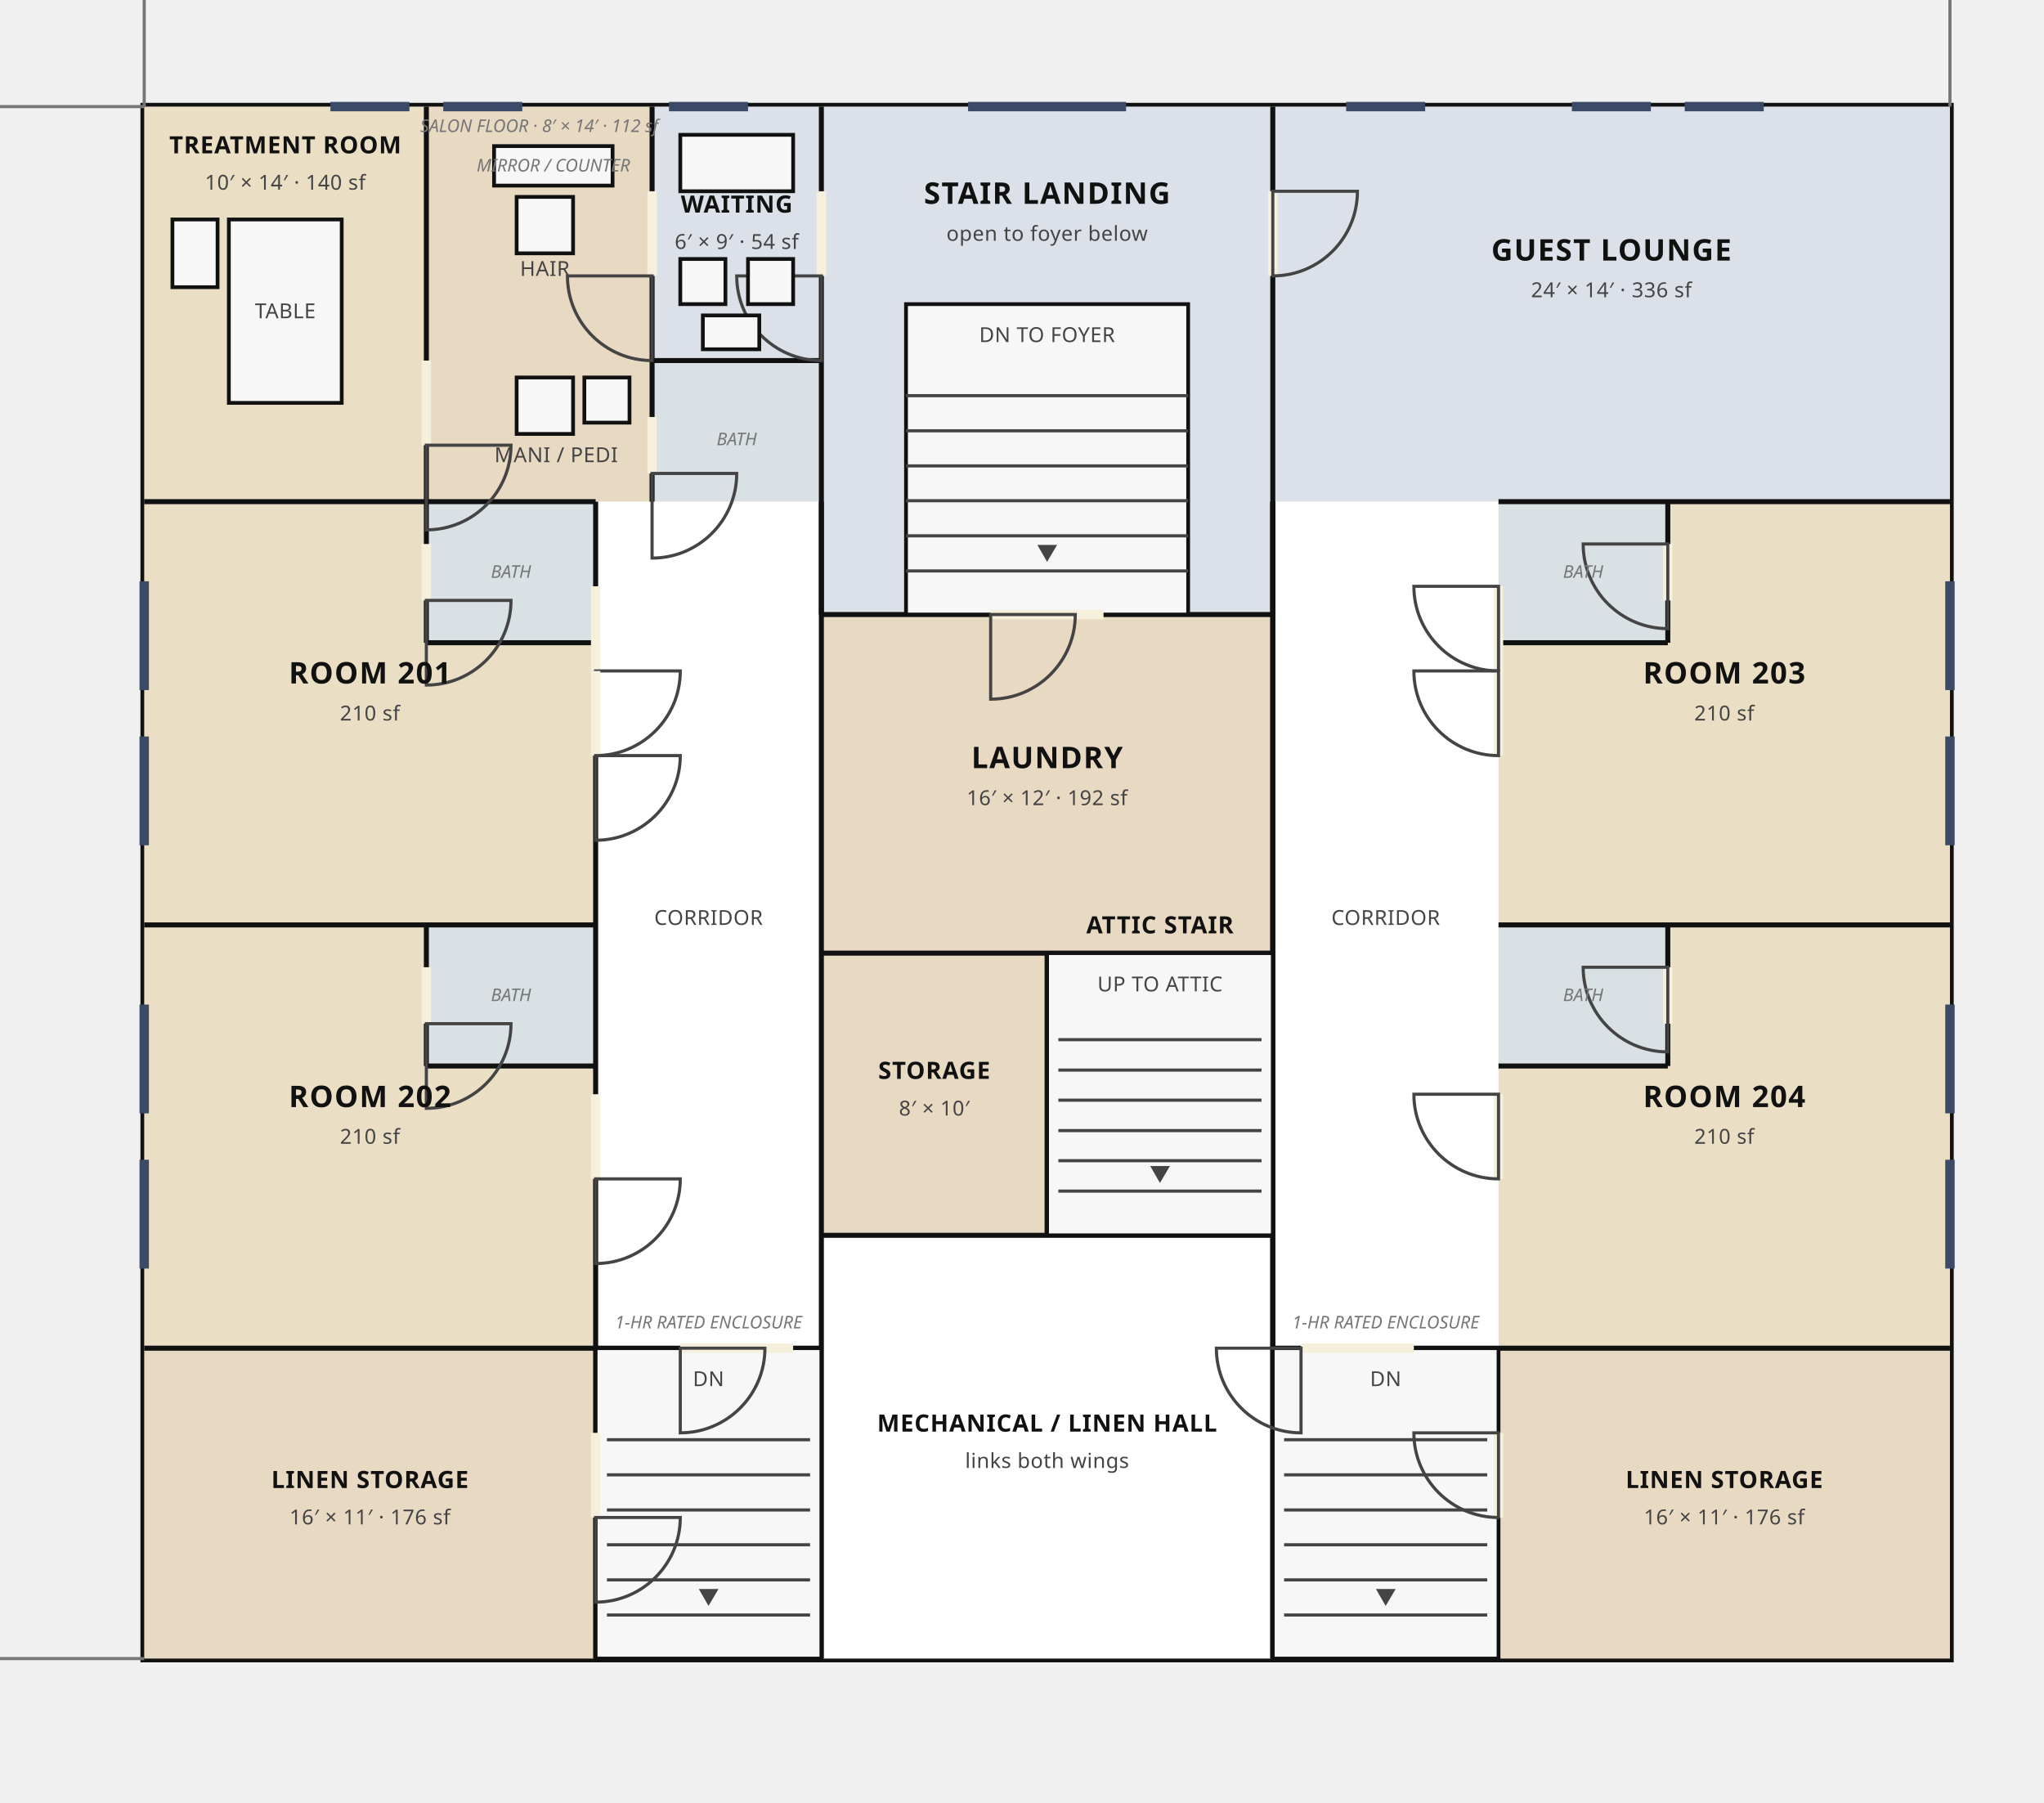
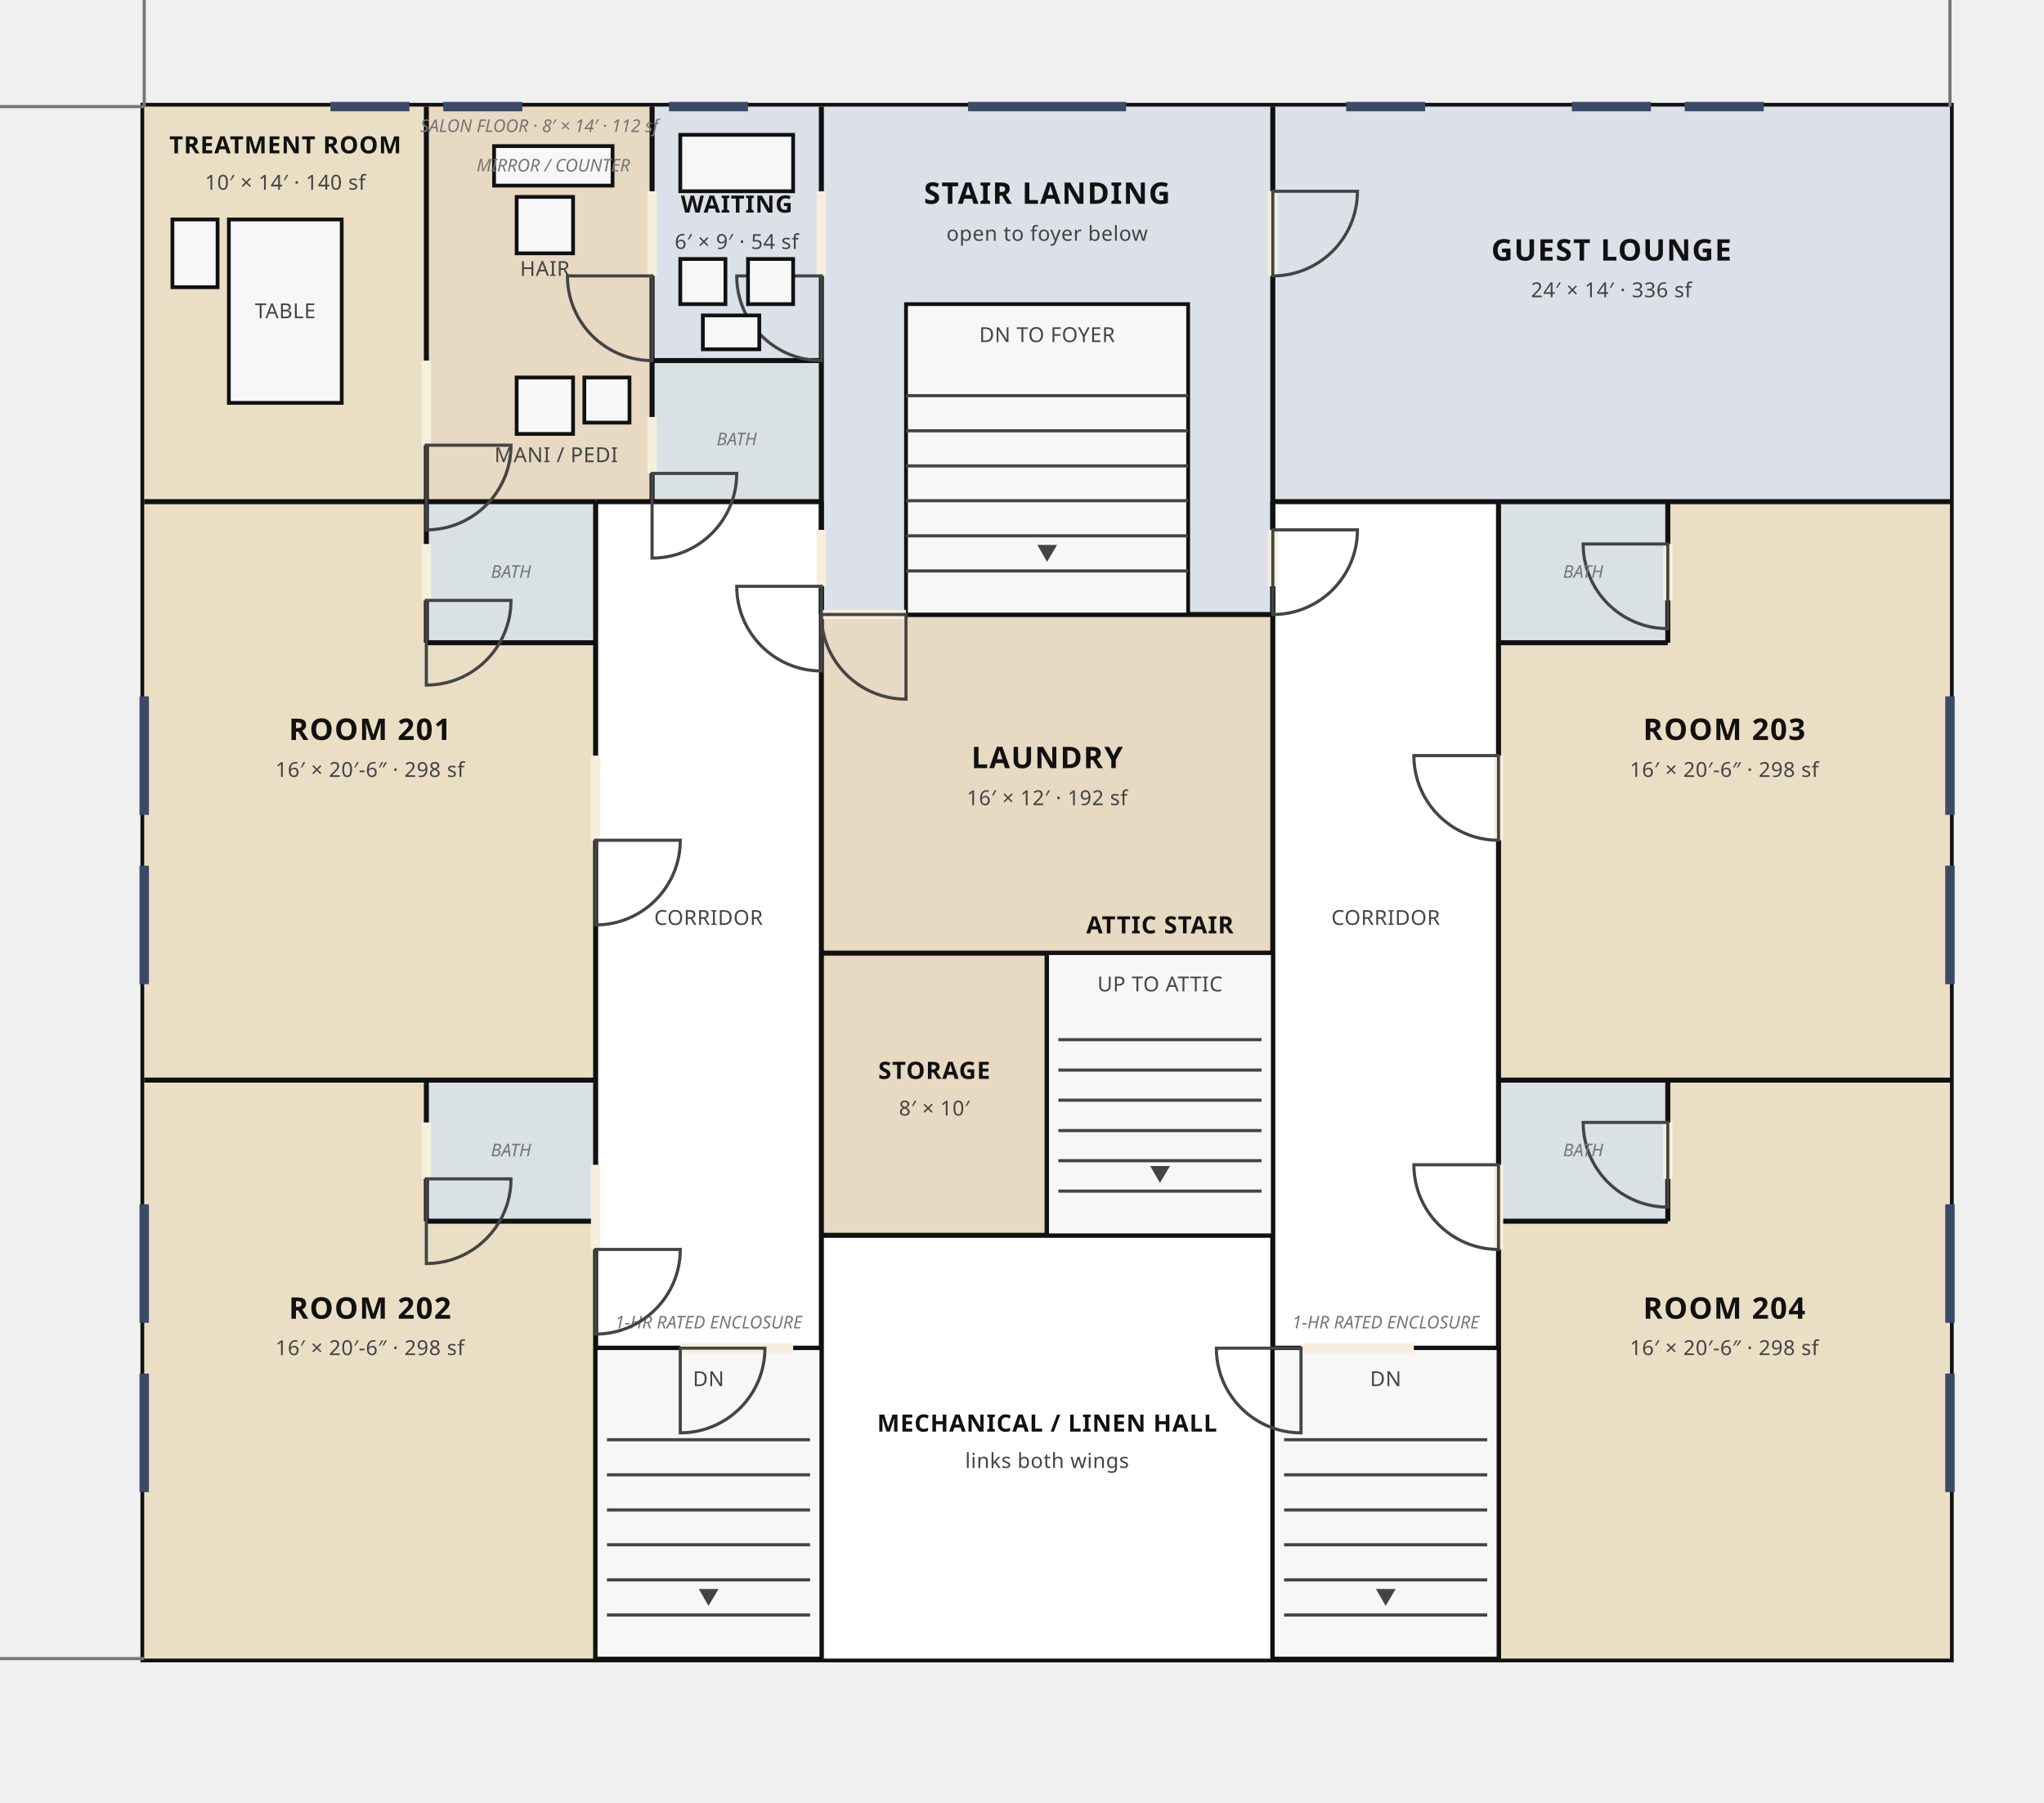
<svg xmlns="http://www.w3.org/2000/svg" viewBox="0 0 652 575" class="planart" role="img" aria-label="Second floor plan of the eight-room bed and breakfast">
  <style>svg.planart,svg.elevart{ background:#FFFFFF; }
.wall{ fill:#F6EFDC; stroke:#111111; stroke-width:2.4; }
.room-public{ fill:#DCE1E9; }
.room-service{ fill:#E7D9C2; }
.room-guest{ fill:#EADFC5; }
.room-circ{ fill:#FFFFFF; }
.room-bath{ fill:#D9E1E4; }
.room-attic{ fill:#EFE6D2; }
.room-nook{ fill:#E3D8B9; }
.wallline{ stroke:#111111; stroke-width:1.6; }
.kneewall{ fill:none; stroke:#444444; stroke-width:1.2; stroke-dasharray:5 4; }
.doorcut{ stroke:#F6EFDC; stroke-width:3; }
.doorarc{ fill:none; stroke:#444444; stroke-width:1; }
.archcut{ stroke:#DCE1E9; stroke-width:3; stroke-dasharray:1 3; }
.window{ stroke:#3B4A66; stroke-width:3; }
.stairbox{ fill:#F7F7F8; stroke:#111111; stroke-width:1.2; }
.stairstep{ stroke:#444444; stroke-width:1; }
.stairarrow{ fill:#444444; }
.compass{ fill:none; stroke:#444444; stroke-width:1; }
.compass-needle{ fill:#A8743A; }
.scalebar{ stroke:#111111; stroke-width:1.2; }
.dimline{ stroke:#767676; stroke-width:1; }
.dimtick{ stroke:#767676; stroke-width:1; }
.lbl,.lbl-room,.lbl-room-sm,.lbl-dim,.lbl-dim-sm,.lbl-tiny{ font-family:'Josefin Sans',Futura,sans-serif; fill:#111111; }
.lbl-room{ font-size:9.5px; letter-spacing:.04em; font-weight:600; }
.lbl-room-sm{ font-size:7.6px; letter-spacing:.03em; font-weight:600; }
.lbl-dim{ font-size:8px; fill:#444444; letter-spacing:.03em; }
.lbl-dim-sm{ font-size:6.6px; fill:#444444; letter-spacing:.02em; }
.lbl-tiny{ font-size:5.6px; fill:#767676; font-style:italic; }
.ground-line{ fill:#444444; }
.roof-main{ fill:#7C7161; stroke:#111111; stroke-width:2; }
.roof-upper{ fill:#8B806E; stroke:#111111; stroke-width:2; }
.roof-dormer{ fill:#8B806E; stroke:#111111; stroke-width:2; }
.roof-course{ stroke:#111111; stroke-width:.7; opacity:.35; }
.ridge-line{ stroke:#111111; stroke-width:1.4; }
.chimney{ fill:#D8CBAE; stroke:#111111; stroke-width:1.6; }
.chimney-cap{ fill:#6B5B45; stroke:#111111; stroke-width:1; }
.dormer-wall{ fill:#F6EFDC; stroke:#111111; stroke-width:2; }
.cornice{ fill:#6B5B45; stroke:#111111; stroke-width:1.4; }
.cordon{ fill:#A8743A; stroke:#111111; stroke-width:1.2; opacity:.85; }
.wall-upper{ fill:#F6EFDC; stroke:#111111; stroke-width:2.2; }
.win-frame{ fill:#D9E0E9; stroke:#111111; stroke-width:2; }
.win-bar{ stroke:#111111; stroke-width:1.3; }
.win-bar-thin{ stroke:#111111; stroke-width:.9; }
.rail{ stroke:#111111; stroke-width:1.6; fill:none; }
.rail-thin{ stroke:#444444; stroke-width:1; }
.pilaster{ fill:#F6EFDC; stroke:#111111; stroke-width:1.4; }
.pilaster-cap{ fill:#F6EFDC; stroke:#111111; stroke-width:1.2; }
.sconce-arm{ stroke:#444444; stroke-width:2; }
.sconce-lamp{ fill:#A8743A; stroke:#111111; stroke-width:1; }
.stone-line{ stroke:#444444; stroke-width:1; opacity:.55; }
.stone-line-faint{ stroke:#444444; stroke-width:.6; opacity:.3; }
.door{ fill:#6B5B45; stroke:#111111; stroke-width:2; opacity:.85; }
.door-bar{ stroke:#FFFFFF; stroke-width:1.4; }
.door-bar-thin{ stroke:#FFFFFF; stroke-width:1; opacity:.7; }
.cap{ font-family:'Josefin Sans',Futura,sans-serif; font-size:13px; fill:#444444; letter-spacing:.08em; }

.rock-a{ fill:#B9AFA0; stroke:#5C544A; stroke-width:.5; opacity:.95; }
.rock-b{ fill:#8E8A82; stroke:#4C4842; stroke-width:.5; opacity:.95; }
.rock-c{ fill:#6E7A80; stroke:#3E464A; stroke-width:.5; opacity:.95; }
.rock-outline{ fill:none; stroke:#111111; stroke-width:2; }

.planter-box{ fill:#5B4A38; stroke:#111111; stroke-width:1.4; }
.planter-rim{ fill:#6B5842; stroke:#111111; stroke-width:1; }
.planter-leaf{ fill:#5C6B44; stroke:#3C4630; stroke-width:.4; }

.awning-fascia{ fill:#26344A; stroke:#14202F; stroke-width:1.8; }
.awning-top{ fill:#33455F; stroke:#14202F; stroke-width:1.4; }
.awning-underside{ fill:#131C28; opacity:.55; }
.awning-stripe{ stroke:#3E5878; stroke-width:2; opacity:.7; }
.awning-bracket{ stroke:#8B806E; stroke-width:1.8; }
.awning-text{ font-family:'Cormorant Garamond',Georgia,serif; font-weight:600; letter-spacing:.13em; fill:#E4C583; }
.awning-rule{ stroke:#E4C583; stroke-width:1; opacity:.8; }

.site-boundary{ fill:none; stroke:#767676; stroke-width:1; stroke-dasharray:3 2; }
.site-inn{ fill:#E7D9C2; stroke:#111111; stroke-width:1.4; }
.site-gh{ fill:#EADFC5; stroke:#111111; stroke-width:1.4; }
- .site-drive{ stroke:#767676; stroke-width:2; stroke-dasharray:1 2.5; }</style>
+ .site-drive{ stroke:#767676; stroke-width:2; stroke-dasharray:1 2.5; }
+ 
+ .shutter{ fill:#26344A; stroke:#14202F; stroke-width:1.4; }
+ .shutter-slat{ stroke:#14202F; stroke-width:1; opacity:.5; }</style>
  <rect x="46.0" y="34.0" width="576.0" height="495.0" class="wall" />
  <rect x="46.0" y="34.0" width="90.0" height="126.0" class="room-fill room-guest" />
  <rect x="136.0" y="34.0" width="72.0" height="126.0" class="room-fill room-service" />
  <rect x="208.0" y="34.0" width="54.0" height="81.0" class="room-fill room-public" />
  <rect x="406.0" y="34.0" width="216.0" height="126.0" class="room-fill room-public" />
  <rect x="208.0" y="115.0" width="54.0" height="45.0" class="room-fill room-bath" />
  <rect x="262.0" y="34.0" width="144.0" height="162.0" class="room-fill room-public" />
  <rect x="262.0" y="196.0" width="144.0" height="108.0" class="room-fill room-service" />
  <rect x="262.0" y="304.0" width="72.0" height="90.0" class="room-fill room-service" />
  <rect x="334.0" y="304.0" width="72.0" height="90.0" class="room-fill room-service" />
  <rect x="262.0" y="394.0" width="144.0" height="135.0" class="room-fill room-circ" />
-   <rect x="46.0" y="160.0" width="144.0" height="135.0" class="room-fill room-guest" />
-   <rect x="46.0" y="295.0" width="144.0" height="135.0" class="room-fill room-guest" />
-   <rect x="478.0" y="160.0" width="144.0" height="135.0" class="room-fill room-guest" />
-   <rect x="478.0" y="295.0" width="144.0" height="135.0" class="room-fill room-guest" />
-   <rect x="46.0" y="430.0" width="144.0" height="99.0" class="room-fill room-service" />
-   <rect x="478.0" y="430.0" width="144.0" height="99.0" class="room-fill room-service" />
-   <rect x="190.0" y="160.0" width="72.0" height="369.0" class="room-fill room-circ" />
-   <rect x="406.0" y="160.0" width="72.0" height="369.0" class="room-fill room-circ" />
+   <rect x="46.0" y="160.0" width="144.0" height="184.5" class="room-fill room-guest" />
+   <rect x="46.0" y="344.5" width="144.0" height="184.5" class="room-fill room-guest" />
+   <rect x="478.0" y="160.0" width="144.0" height="184.5" class="room-fill room-guest" />
+   <rect x="478.0" y="344.5" width="144.0" height="184.5" class="room-fill room-guest" />
+   <rect x="190.0" y="160.0" width="72.0" height="270.0" class="room-fill room-circ" />
+   <rect x="190.0" y="430.0" width="72.0" height="99.0" class="room-fill room-circ" />
+   <rect x="406.0" y="160.0" width="72.0" height="270.0" class="room-fill room-circ" />
+   <rect x="406.0" y="430.0" width="72.0" height="99.0" class="room-fill room-circ" />
  <rect x="136.0" y="160.0" width="54.0" height="45.0" class="room-fill room-bath" />
-   <rect x="136.0" y="295.0" width="54.0" height="45.0" class="room-fill room-bath" />
+   <rect x="136.0" y="344.5" width="54.0" height="45.0" class="room-fill room-bath" />
  <rect x="478.0" y="160.0" width="54.0" height="45.0" class="room-fill room-bath" />
-   <rect x="478.0" y="295.0" width="54.0" height="45.0" class="room-fill room-bath" />
+   <rect x="478.0" y="344.5" width="54.0" height="45.0" class="room-fill room-bath" />
  <line x1="262.0" y1="34.0" x2="262.0" y2="196.0" class="wallline" />
  <line x1="406.0" y1="34.0" x2="406.0" y2="196.0" class="wallline" />
  <line x1="262.0" y1="196.0" x2="406.0" y2="196.0" class="wallline" />
  <line x1="46.0" y1="160.0" x2="190.0" y2="160.0" class="wallline" />
  <line x1="478.0" y1="160.0" x2="622.0" y2="160.0" class="wallline" />
+   <line x1="190.0" y1="160.0" x2="262.0" y2="160.0" class="wallline" />
+   <line x1="406.0" y1="160.0" x2="478.0" y2="160.0" class="wallline" />
  <line x1="190.0" y1="160.0" x2="190.0" y2="529.0" class="wallline" />
-   <line x1="406.0" y1="160.0" x2="406.0" y2="529.0" class="wallline" />
+   <line x1="478.0" y1="160.0" x2="478.0" y2="529.0" class="wallline" />
  <line x1="262.0" y1="160.0" x2="262.0" y2="529.0" class="wallline" />
  <line x1="406.0" y1="160.0" x2="406.0" y2="529.0" class="wallline" />
-   <line x1="46.0" y1="295.0" x2="190.0" y2="295.0" class="wallline" />
-   <line x1="478.0" y1="295.0" x2="622.0" y2="295.0" class="wallline" />
-   <line x1="46.0" y1="430.0" x2="190.0" y2="430.0" class="wallline" />
-   <line x1="478.0" y1="430.0" x2="622.0" y2="430.0" class="wallline" />
+   <line x1="46.0" y1="344.5" x2="190.0" y2="344.5" class="wallline" />
+   <line x1="478.0" y1="344.5" x2="622.0" y2="344.5" class="wallline" />
  <line x1="190.0" y1="430.0" x2="262.0" y2="430.0" class="wallline" />
  <line x1="406.0" y1="430.0" x2="478.0" y2="430.0" class="wallline" />
  <line x1="262.0" y1="304.0" x2="406.0" y2="304.0" class="wallline" />
  <line x1="334.0" y1="304.0" x2="334.0" y2="394.0" class="wallline" />
  <line x1="262.0" y1="394.0" x2="406.0" y2="394.0" class="wallline" />
  <line x1="136.0" y1="160.0" x2="136.0" y2="205.0" class="wallline" />
  <line x1="136.0" y1="205.0" x2="190.0" y2="205.0" class="wallline" />
-   <line x1="136.0" y1="295.0" x2="136.0" y2="340.0" class="wallline" />
-   <line x1="136.0" y1="340.0" x2="190.0" y2="340.0" class="wallline" />
+   <line x1="136.0" y1="344.5" x2="136.0" y2="389.5" class="wallline" />
+   <line x1="136.0" y1="389.5" x2="190.0" y2="389.5" class="wallline" />
  <line x1="532.0" y1="160.0" x2="532.0" y2="205.0" class="wallline" />
  <line x1="478.0" y1="205.0" x2="532.0" y2="205.0" class="wallline" />
-   <line x1="532.0" y1="295.0" x2="532.0" y2="340.0" class="wallline" />
-   <line x1="478.0" y1="340.0" x2="532.0" y2="340.0" class="wallline" />
+   <line x1="532.0" y1="344.5" x2="532.0" y2="389.5" class="wallline" />
+   <line x1="478.0" y1="389.5" x2="532.0" y2="389.5" class="wallline" />
  <line x1="136.0" y1="34.0" x2="136.0" y2="160.0" class="wallline" />
  <line x1="208.0" y1="34.0" x2="208.0" y2="160.0" class="wallline" />
  <line x1="208.0" y1="115.0" x2="262.0" y2="115.0" class="wallline" />
  <rect x="289.0" y="97.0" width="90.0" height="99.0" class="stairbox" />
  <text x="334.0" y="109.1" class="lbl-dim-sm" text-anchor="middle">DN TO FOYER</text>
  <line x1="289.0" y1="126.2" x2="379.0" y2="126.2" class="stairstep" />
  <line x1="289.0" y1="137.4" x2="379.0" y2="137.4" class="stairstep" />
  <line x1="289.0" y1="148.6" x2="379.0" y2="148.6" class="stairstep" />
  <line x1="289.0" y1="159.7" x2="379.0" y2="159.7" class="stairstep" />
  <line x1="289.0" y1="170.9" x2="379.0" y2="170.9" class="stairstep" />
  <line x1="289.0" y1="182.1" x2="379.0" y2="182.1" class="stairstep" />
  <path d="M 334.0 179.2 l -3.1 -5.4 l 6.3 0 Z" class="stairarrow" />
  <rect x="334.0" y="304.0" width="72.0" height="90.0" class="stairbox" />
  <text x="370.0" y="316.2" class="lbl-dim-sm" text-anchor="middle">UP TO ATTIC</text>
  <line x1="337.6" y1="331.6" x2="402.4" y2="331.6" class="stairstep" />
  <line x1="337.6" y1="341.3" x2="402.4" y2="341.3" class="stairstep" />
  <line x1="337.6" y1="350.9" x2="402.4" y2="350.9" class="stairstep" />
  <line x1="337.6" y1="360.6" x2="402.4" y2="360.6" class="stairstep" />
  <line x1="337.6" y1="370.2" x2="402.4" y2="370.2" class="stairstep" />
  <line x1="337.6" y1="379.9" x2="402.4" y2="379.9" class="stairstep" />
  <path d="M 370.0 377.3 l -3.1 -5.4 l 6.3 0 Z" class="stairarrow" />
  <rect x="190.0" y="430.0" width="72.0" height="99.0" class="stairbox" />
  <text x="226.0" y="442.1" class="lbl-dim-sm" text-anchor="middle">DN</text>
  <line x1="193.6" y1="459.2" x2="258.4" y2="459.2" class="stairstep" />
  <line x1="193.6" y1="470.4" x2="258.4" y2="470.4" class="stairstep" />
  <line x1="193.6" y1="481.6" x2="258.4" y2="481.6" class="stairstep" />
  <line x1="193.6" y1="492.7" x2="258.4" y2="492.7" class="stairstep" />
  <line x1="193.6" y1="503.9" x2="258.4" y2="503.9" class="stairstep" />
  <line x1="193.6" y1="515.1" x2="258.4" y2="515.1" class="stairstep" />
  <path d="M 226.0 512.2 l -3.1 -5.4 l 6.3 0 Z" class="stairarrow" />
  <text x="226.0" y="423.7" class="lbl-tiny" text-anchor="middle">1-HR RATED ENCLOSURE</text>
  <rect x="406.0" y="430.0" width="72.0" height="99.0" class="stairbox" />
  <text x="442.0" y="442.1" class="lbl-dim-sm" text-anchor="middle">DN</text>
  <line x1="409.6" y1="459.2" x2="474.4" y2="459.2" class="stairstep" />
  <line x1="409.6" y1="470.4" x2="474.4" y2="470.4" class="stairstep" />
  <line x1="409.6" y1="481.6" x2="474.4" y2="481.6" class="stairstep" />
  <line x1="409.6" y1="492.7" x2="474.4" y2="492.7" class="stairstep" />
  <line x1="409.6" y1="503.9" x2="474.4" y2="503.9" class="stairstep" />
  <line x1="409.6" y1="515.1" x2="474.4" y2="515.1" class="stairstep" />
  <path d="M 442.0 512.2 l -3.1 -5.4 l 6.3 0 Z" class="stairarrow" />
  <text x="442.0" y="423.7" class="lbl-tiny" text-anchor="middle">1-HR RATED ENCLOSURE</text>
-   <line x1="316.0" y1="196.0" x2="352.0" y2="196.0" class="doorcut" />
-   <path d="M 316.0 196.0 L 343.0 196.0 A 27.0 27.0 0 0 1 316.0 223.0 Z" class="doorarc" />
-   <line x1="190.0" y1="187.0" x2="190.0" y2="214.0" class="doorcut" />
-   <path d="M 190.0 214.0 L 217.0 214.0 A 27.0 27.0 0 0 1 190.0 241.0 Z" class="doorarc" />
-   <line x1="478.0" y1="187.0" x2="478.0" y2="214.0" class="doorcut" />
-   <path d="M 478.0 187.0 L 478.0 214.0 A 27.0 27.0 0 0 1 451.0 187.0 Z" class="doorarc" />
-   <line x1="190.0" y1="214.0" x2="190.0" y2="241.0" class="doorcut" />
-   <path d="M 190.0 241.0 L 217.0 241.0 A 27.0 27.0 0 0 1 190.0 268.0 Z" class="doorarc" />
-   <line x1="190.0" y1="349.0" x2="190.0" y2="376.0" class="doorcut" />
-   <path d="M 190.0 376.0 L 217.0 376.0 A 27.0 27.0 0 0 1 190.0 403.0 Z" class="doorarc" />
-   <line x1="478.0" y1="214.0" x2="478.0" y2="241.0" class="doorcut" />
-   <path d="M 478.0 214.0 L 478.0 241.0 A 27.0 27.0 0 0 1 451.0 214.0 Z" class="doorarc" />
-   <line x1="478.0" y1="349.0" x2="478.0" y2="376.0" class="doorcut" />
-   <path d="M 478.0 349.0 L 478.0 376.0 A 27.0 27.0 0 0 1 451.0 349.0 Z" class="doorarc" />
+   <line x1="262.0" y1="196.0" x2="289.0" y2="196.0" class="doorcut" />
+   <path d="M 289.0 196.0 L 289.0 223.0 A 27.0 27.0 0 0 1 262.0 196.0 Z" class="doorarc" />
+   <line x1="262.0" y1="169.0" x2="262.0" y2="187.0" class="doorcut" />
+   <path d="M 262.0 187.0 L 262.0 214.0 A 27.0 27.0 0 0 1 235.0 187.0 Z" class="doorarc" />
+   <line x1="406.0" y1="169.0" x2="406.0" y2="187.0" class="doorcut" />
+   <path d="M 406.0 169.0 L 433.0 169.0 A 27.0 27.0 0 0 1 406.0 196.0 Z" class="doorarc" />
+   <line x1="190.0" y1="241.0" x2="190.0" y2="268.0" class="doorcut" />
+   <path d="M 190.0 268.0 L 217.0 268.0 A 27.0 27.0 0 0 1 190.0 295.0 Z" class="doorarc" />
+   <line x1="190.0" y1="371.5" x2="190.0" y2="398.5" class="doorcut" />
+   <path d="M 190.0 398.5 L 217.0 398.5 A 27.0 27.0 0 0 1 190.0 425.5 Z" class="doorarc" />
+   <line x1="478.0" y1="241.0" x2="478.0" y2="268.0" class="doorcut" />
+   <path d="M 478.0 241.0 L 478.0 268.0 A 27.0 27.0 0 0 1 451.0 241.0 Z" class="doorarc" />
+   <line x1="478.0" y1="371.5" x2="478.0" y2="398.5" class="doorcut" />
+   <path d="M 478.0 371.5 L 478.0 398.5 A 27.0 27.0 0 0 1 451.0 371.5 Z" class="doorarc" />
  <line x1="136.0" y1="173.5" x2="136.0" y2="191.5" class="doorcut" />
  <path d="M 136.0 191.5 L 163.0 191.5 A 27.0 27.0 0 0 1 136.0 218.5 Z" class="doorarc" />
-   <line x1="136.0" y1="308.5" x2="136.0" y2="326.5" class="doorcut" />
-   <path d="M 136.0 326.5 L 163.0 326.5 A 27.0 27.0 0 0 1 136.0 353.5 Z" class="doorarc" />
+   <line x1="136.0" y1="358.0" x2="136.0" y2="376.0" class="doorcut" />
+   <path d="M 136.0 376.0 L 163.0 376.0 A 27.0 27.0 0 0 1 136.0 403.0 Z" class="doorarc" />
  <line x1="532.0" y1="173.5" x2="532.0" y2="191.5" class="doorcut" />
  <path d="M 532.0 173.5 L 532.0 200.5 A 27.0 27.0 0 0 1 505.0 173.5 Z" class="doorarc" />
-   <line x1="532.0" y1="308.5" x2="532.0" y2="326.5" class="doorcut" />
-   <path d="M 532.0 308.5 L 532.0 335.5 A 27.0 27.0 0 0 1 505.0 308.5 Z" class="doorarc" />
+   <line x1="532.0" y1="358.0" x2="532.0" y2="376.0" class="doorcut" />
+   <path d="M 532.0 358.0 L 532.0 385.0 A 27.0 27.0 0 0 1 505.0 358.0 Z" class="doorarc" />
  <line x1="217.0" y1="430.0" x2="253.0" y2="430.0" class="doorcut" />
  <path d="M 217.0 430.0 L 244.0 430.0 A 27.0 27.0 0 0 1 217.0 457.0 Z" class="doorarc" />
  <line x1="415.0" y1="430.0" x2="451.0" y2="430.0" class="doorcut" />
  <path d="M 415.0 430.0 L 415.0 457.0 A 27.0 27.0 0 0 1 388.0 430.0 Z" class="doorarc" />
-   <line x1="190.0" y1="457.0" x2="190.0" y2="484.0" class="doorcut" />
-   <path d="M 190.0 484.0 L 217.0 484.0 A 27.0 27.0 0 0 1 190.0 511.0 Z" class="doorarc" />
-   <line x1="478.0" y1="457.0" x2="478.0" y2="484.0" class="doorcut" />
-   <path d="M 478.0 457.0 L 478.0 484.0 A 27.0 27.0 0 0 1 451.0 457.0 Z" class="doorarc" />
  <line x1="262.0" y1="61.0" x2="262.0" y2="88.0" class="doorcut" />
  <path d="M 262.0 88.0 L 262.0 115.0 A 27.0 27.0 0 0 1 235.0 88.0 Z" class="doorarc" />
  <line x1="406.0" y1="61.0" x2="406.0" y2="88.0" class="doorcut" />
  <path d="M 406.0 61.0 L 433.0 61.0 A 27.0 27.0 0 0 1 406.0 88.0 Z" class="doorarc" />
  <line x1="208.0" y1="133.0" x2="208.0" y2="151.0" class="doorcut" />
  <path d="M 208.0 151.0 L 235.0 151.0 A 27.0 27.0 0 0 1 208.0 178.0 Z" class="doorarc" />
  <line x1="208.0" y1="61.0" x2="208.0" y2="88.0" class="doorcut" />
  <path d="M 208.0 88.0 L 208.0 115.0 A 27.0 27.0 0 0 1 181.0 88.0 Z" class="doorarc" />
  <line x1="136.0" y1="115.0" x2="136.0" y2="142.0" class="doorcut" />
  <path d="M 136.0 142.0 L 163.0 142.0 A 27.0 27.0 0 0 1 136.0 169.0 Z" class="doorarc" />
  <rect x="73.0" y="70.0" width="36.0" height="58.5" class="stairbox" />
  <text x="91.0" y="101.5" class="lbl-dim-sm" text-anchor="middle">TABLE</text>
  <rect x="55.0" y="70.0" width="14.4" height="21.6" class="stairbox" />
  <rect x="157.6" y="46.6" width="37.8" height="12.6" class="stairbox" />
  <text x="176.5" y="54.7" class="lbl-tiny" text-anchor="middle">MIRROR / COUNTER</text>
  <rect x="164.8" y="62.8" width="18.0" height="18.0" class="stairbox" />
  <text x="173.8" y="88.0" class="lbl-dim-sm" text-anchor="middle">HAIR</text>
  <rect x="164.8" y="120.4" width="18.0" height="18.0" class="stairbox" />
  <rect x="186.4" y="120.4" width="14.4" height="14.4" class="stairbox" />
  <text x="177.4" y="147.4" class="lbl-dim-sm" text-anchor="middle">MANI / PEDI</text>
  <rect x="217.0" y="43.0" width="36.0" height="18.0" class="stairbox" />
  <rect x="217.0" y="82.6" width="14.4" height="14.4" class="stairbox" />
  <rect x="238.6" y="82.6" width="14.4" height="14.4" class="stairbox" />
  <rect x="224.2" y="100.6" width="18.0" height="10.8" class="stairbox" />
  <line x1="105.4" y1="34.0" x2="130.6" y2="34.0" class="window" />
  <line x1="141.4" y1="34.0" x2="166.6" y2="34.0" class="window" />
  <line x1="213.4" y1="34.0" x2="238.6" y2="34.0" class="window" />
  <line x1="429.4" y1="34.0" x2="454.6" y2="34.0" class="window" />
  <line x1="501.4" y1="34.0" x2="526.6" y2="34.0" class="window" />
  <line x1="537.4" y1="34.0" x2="562.6" y2="34.0" class="window" />
  <line x1="308.8" y1="34.0" x2="359.2" y2="34.0" class="window" />
-   <line x1="46.0" y1="185.4" x2="46.0" y2="220.1" class="window" />
-   <line x1="46.0" y1="234.9" x2="46.0" y2="269.6" class="window" />
-   <line x1="46.0" y1="320.4" x2="46.0" y2="355.1" class="window" />
-   <line x1="46.0" y1="369.9" x2="46.0" y2="404.6" class="window" />
-   <line x1="622.0" y1="185.4" x2="622.0" y2="220.1" class="window" />
-   <line x1="622.0" y1="234.9" x2="622.0" y2="269.6" class="window" />
-   <line x1="622.0" y1="320.4" x2="622.0" y2="355.1" class="window" />
-   <line x1="622.0" y1="369.9" x2="622.0" y2="404.6" class="window" />
-   <text x="118.0" y="218.0" class="lbl-room" text-anchor="middle">ROOM 201</text>
-   <text x="118.0" y="229.8" class="lbl-dim-sm" text-anchor="middle">210 sf</text>
-   <text x="550.0" y="218.0" class="lbl-room" text-anchor="middle">ROOM 203</text>
-   <text x="550.0" y="229.8" class="lbl-dim-sm" text-anchor="middle">210 sf</text>
+   <line x1="46.0" y1="222.1" x2="46.0" y2="259.9" class="window" />
+   <line x1="46.0" y1="276.1" x2="46.0" y2="313.9" class="window" />
+   <line x1="46.0" y1="384.1" x2="46.0" y2="421.9" class="window" />
+   <line x1="46.0" y1="438.1" x2="46.0" y2="475.9" class="window" />
+   <line x1="622.0" y1="222.1" x2="622.0" y2="259.9" class="window" />
+   <line x1="622.0" y1="276.1" x2="622.0" y2="313.9" class="window" />
+   <line x1="622.0" y1="384.1" x2="622.0" y2="421.9" class="window" />
+   <line x1="622.0" y1="438.1" x2="622.0" y2="475.9" class="window" />
+   <text x="118.0" y="236.0" class="lbl-room" text-anchor="middle">ROOM 201</text>
+   <text x="118.0" y="247.8" class="lbl-dim-sm" text-anchor="middle">16′ × 20′-6″ · 298 sf</text>
+   <text x="550.0" y="236.0" class="lbl-room" text-anchor="middle">ROOM 203</text>
+   <text x="550.0" y="247.8" class="lbl-dim-sm" text-anchor="middle">16′ × 20′-6″ · 298 sf</text>
  <text x="91.0" y="48.9" class="lbl-room-sm" text-anchor="middle">TREATMENT ROOM</text>
  <text x="91.0" y="60.5" class="lbl-dim-sm" text-anchor="middle">10′ × 14′ · 140 sf</text>
  <text x="172.0" y="42.1" class="lbl-tiny" text-anchor="middle">SALON FLOOR · 8′ × 14′ · 112 sf</text>
  <text x="235.0" y="67.8" class="lbl-room-sm" text-anchor="middle">WAITING</text>
  <text x="235.0" y="79.4" class="lbl-dim-sm" text-anchor="middle">6′ × 9′ · 54 sf</text>
  <text x="514.0" y="83.1" class="lbl-room" text-anchor="middle">GUEST LOUNGE</text>
  <text x="514.0" y="94.8" class="lbl-dim-sm" text-anchor="middle">24′ × 14′ · 336 sf</text>
  <text x="235.0" y="142.0" class="lbl-tiny" text-anchor="middle">BATH</text>
  <text x="334.0" y="65.0" class="lbl-room" text-anchor="middle">STAIR LANDING</text>
  <text x="334.0" y="76.8" class="lbl-dim-sm" text-anchor="middle">open to foyer below</text>
-   <text x="118.0" y="353.1" class="lbl-room" text-anchor="middle">ROOM 202</text>
-   <text x="118.0" y="364.8" class="lbl-dim-sm" text-anchor="middle">210 sf</text>
-   <text x="550.0" y="353.1" class="lbl-room" text-anchor="middle">ROOM 204</text>
-   <text x="550.0" y="364.8" class="lbl-dim-sm" text-anchor="middle">210 sf</text>
-   <text x="118.0" y="474.6" class="lbl-room-sm" text-anchor="middle">LINEN STORAGE</text>
-   <text x="118.0" y="486.2" class="lbl-dim-sm" text-anchor="middle">16′ × 11′ · 176 sf</text>
-   <text x="550.0" y="474.6" class="lbl-room-sm" text-anchor="middle">LINEN STORAGE</text>
-   <text x="550.0" y="486.2" class="lbl-dim-sm" text-anchor="middle">16′ × 11′ · 176 sf</text>
+   <text x="118.0" y="420.6" class="lbl-room" text-anchor="middle">ROOM 202</text>
+   <text x="118.0" y="432.2" class="lbl-dim-sm" text-anchor="middle">16′ × 20′-6″ · 298 sf</text>
+   <text x="550.0" y="420.6" class="lbl-room" text-anchor="middle">ROOM 204</text>
+   <text x="550.0" y="432.2" class="lbl-dim-sm" text-anchor="middle">16′ × 20′-6″ · 298 sf</text>
  <text x="334.0" y="245.0" class="lbl-room" text-anchor="middle">LAUNDRY</text>
  <text x="334.0" y="256.8" class="lbl-dim-sm" text-anchor="middle">16′ × 12′ · 192 sf</text>
  <text x="298.0" y="344.1" class="lbl-room-sm" text-anchor="middle">STORAGE</text>
  <text x="298.0" y="355.8" class="lbl-dim-sm" text-anchor="middle">8′ × 10′</text>
  <text x="370.0" y="297.7" class="lbl-room-sm" text-anchor="middle">ATTIC STAIR</text>
  <text x="334.0" y="456.6" class="lbl-room-sm" text-anchor="middle">MECHANICAL / LINEN HALL</text>
  <text x="334.0" y="468.2" class="lbl-dim-sm" text-anchor="middle">links both wings</text>
  <text x="226.0" y="295.0" class="lbl-dim-sm" text-anchor="middle">CORRIDOR</text>
  <text x="442.0" y="295.0" class="lbl-dim-sm" text-anchor="middle">CORRIDOR</text>
  <text x="163.0" y="184.3" class="lbl-tiny" text-anchor="middle">BATH</text>
-   <text x="163.0" y="319.3" class="lbl-tiny" text-anchor="middle">BATH</text>
+   <text x="163.0" y="368.8" class="lbl-tiny" text-anchor="middle">BATH</text>
  <text x="505.0" y="184.3" class="lbl-tiny" text-anchor="middle">BATH</text>
-   <text x="505.0" y="319.3" class="lbl-tiny" text-anchor="middle">BATH</text>
+   <text x="505.0" y="368.8" class="lbl-tiny" text-anchor="middle">BATH</text>
  <line x1="46.0" y1="-11.0" x2="622.0" y2="-11.0" class="dimline" />
  <line x1="46.0" y1="34.0" x2="46.0" y2="-11.0" class="dimtick" />
  <line x1="622.0" y1="34.0" x2="622.0" y2="-11.0" class="dimtick" />
  <text x="334.0" y="-15.5" class="lbl-dim" text-anchor="middle">64′-0″</text>
  <line x1="-17.0" y1="34.0" x2="-17.0" y2="529.0" class="dimline" />
  <line x1="46.0" y1="34.0" x2="-17.0" y2="34.0" class="dimtick" />
  <line x1="46.0" y1="529.0" x2="-17.0" y2="529.0" class="dimtick" />
  <text x="-21.5" y="281.5" class="lbl-dim" text-anchor="middle" transform="rotate(-90 -21.5 281.5)">55′-0″</text>
  <g transform="translate(766.0,70.0)">
    <circle r="15" class="compass" />
    <path d="M 0 -11 L 5 6 L 0 2 L -5 6 Z" class="compass-needle" />
    <text y="-18" class="lbl-dim-sm" text-anchor="middle">N</text>
  </g>
  <line x1="64.0" y1="610.0" x2="154.0" y2="610.0" class="scalebar" />
  <line x1="64.0" y1="606.9" x2="64.0" y2="613.1" class="scalebar" />
  <line x1="73.0" y1="608.4" x2="73.0" y2="611.6" class="scalebar" />
  <line x1="82.0" y1="608.4" x2="82.0" y2="611.6" class="scalebar" />
  <line x1="91.0" y1="608.4" x2="91.0" y2="611.6" class="scalebar" />
  <line x1="100.0" y1="608.4" x2="100.0" y2="611.6" class="scalebar" />
  <line x1="109.0" y1="606.9" x2="109.0" y2="613.1" class="scalebar" />
  <line x1="118.0" y1="608.4" x2="118.0" y2="611.6" class="scalebar" />
  <line x1="127.0" y1="608.4" x2="127.0" y2="611.6" class="scalebar" />
  <line x1="136.0" y1="608.4" x2="136.0" y2="611.6" class="scalebar" />
  <line x1="145.0" y1="608.4" x2="145.0" y2="611.6" class="scalebar" />
  <line x1="154.0" y1="606.9" x2="154.0" y2="613.1" class="scalebar" />
  <text x="109.0" y="624.4" class="lbl-dim-sm" text-anchor="middle">0        5        10 ft</text>
</svg>
